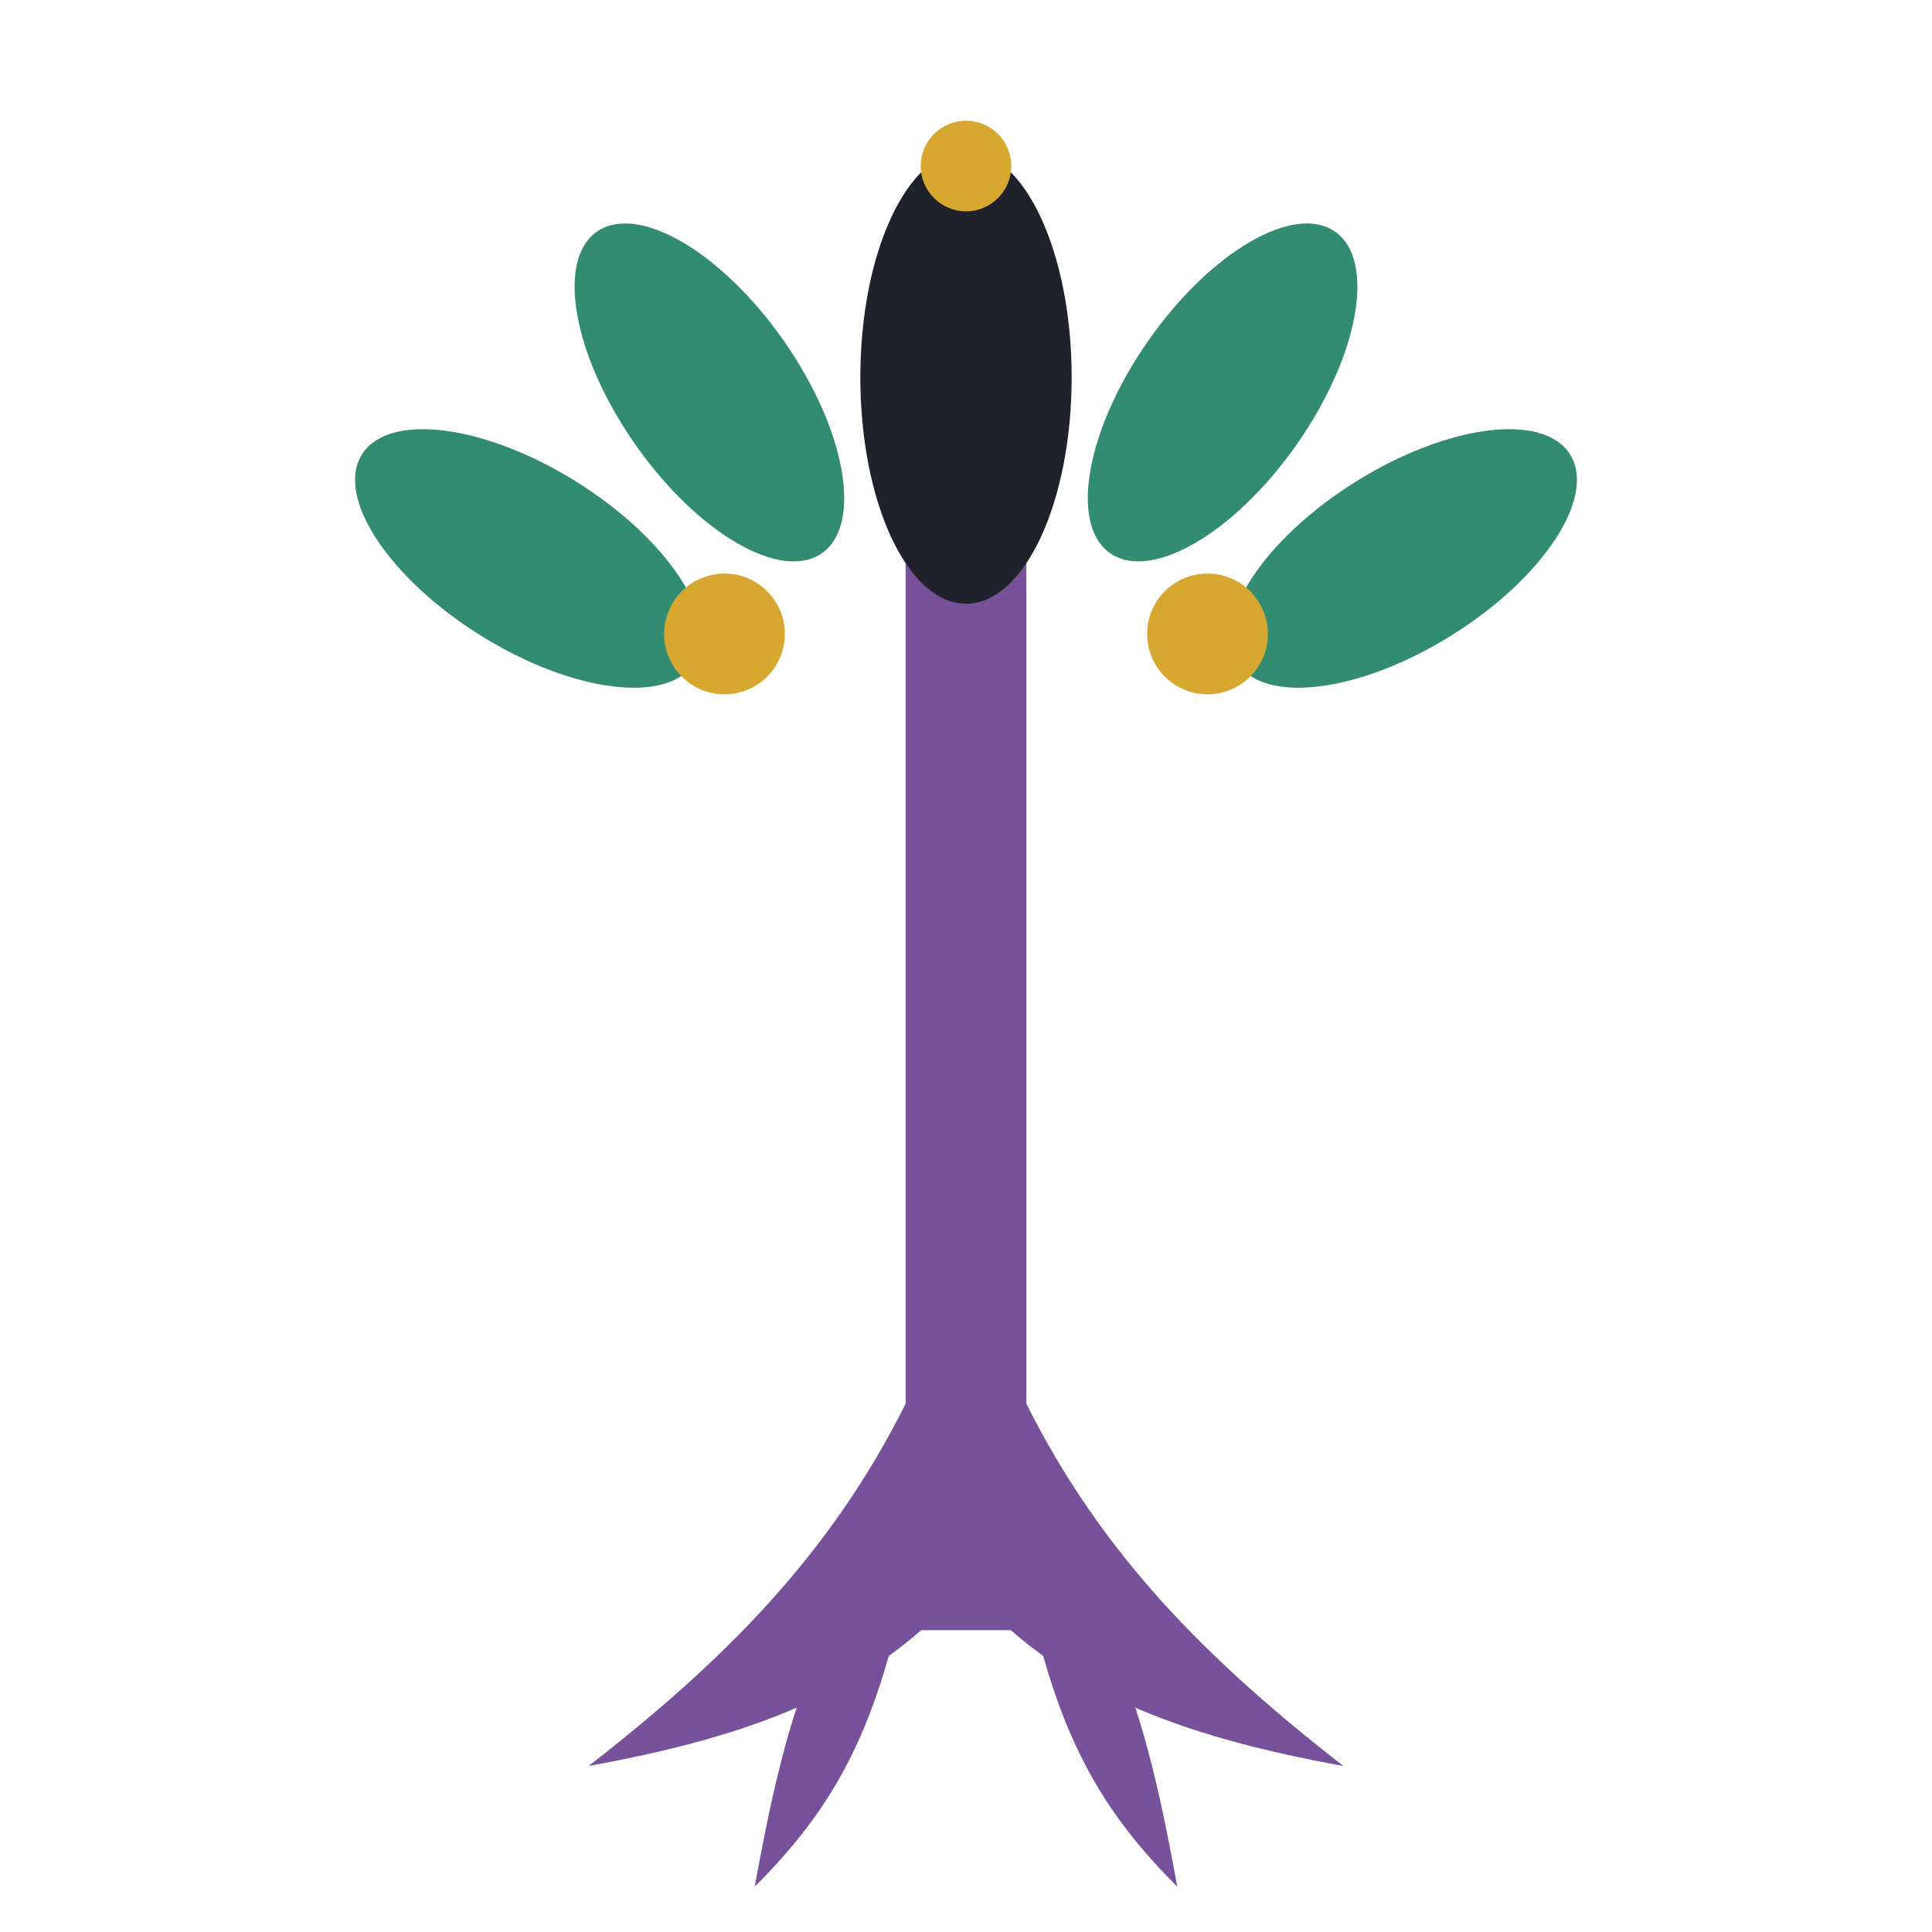
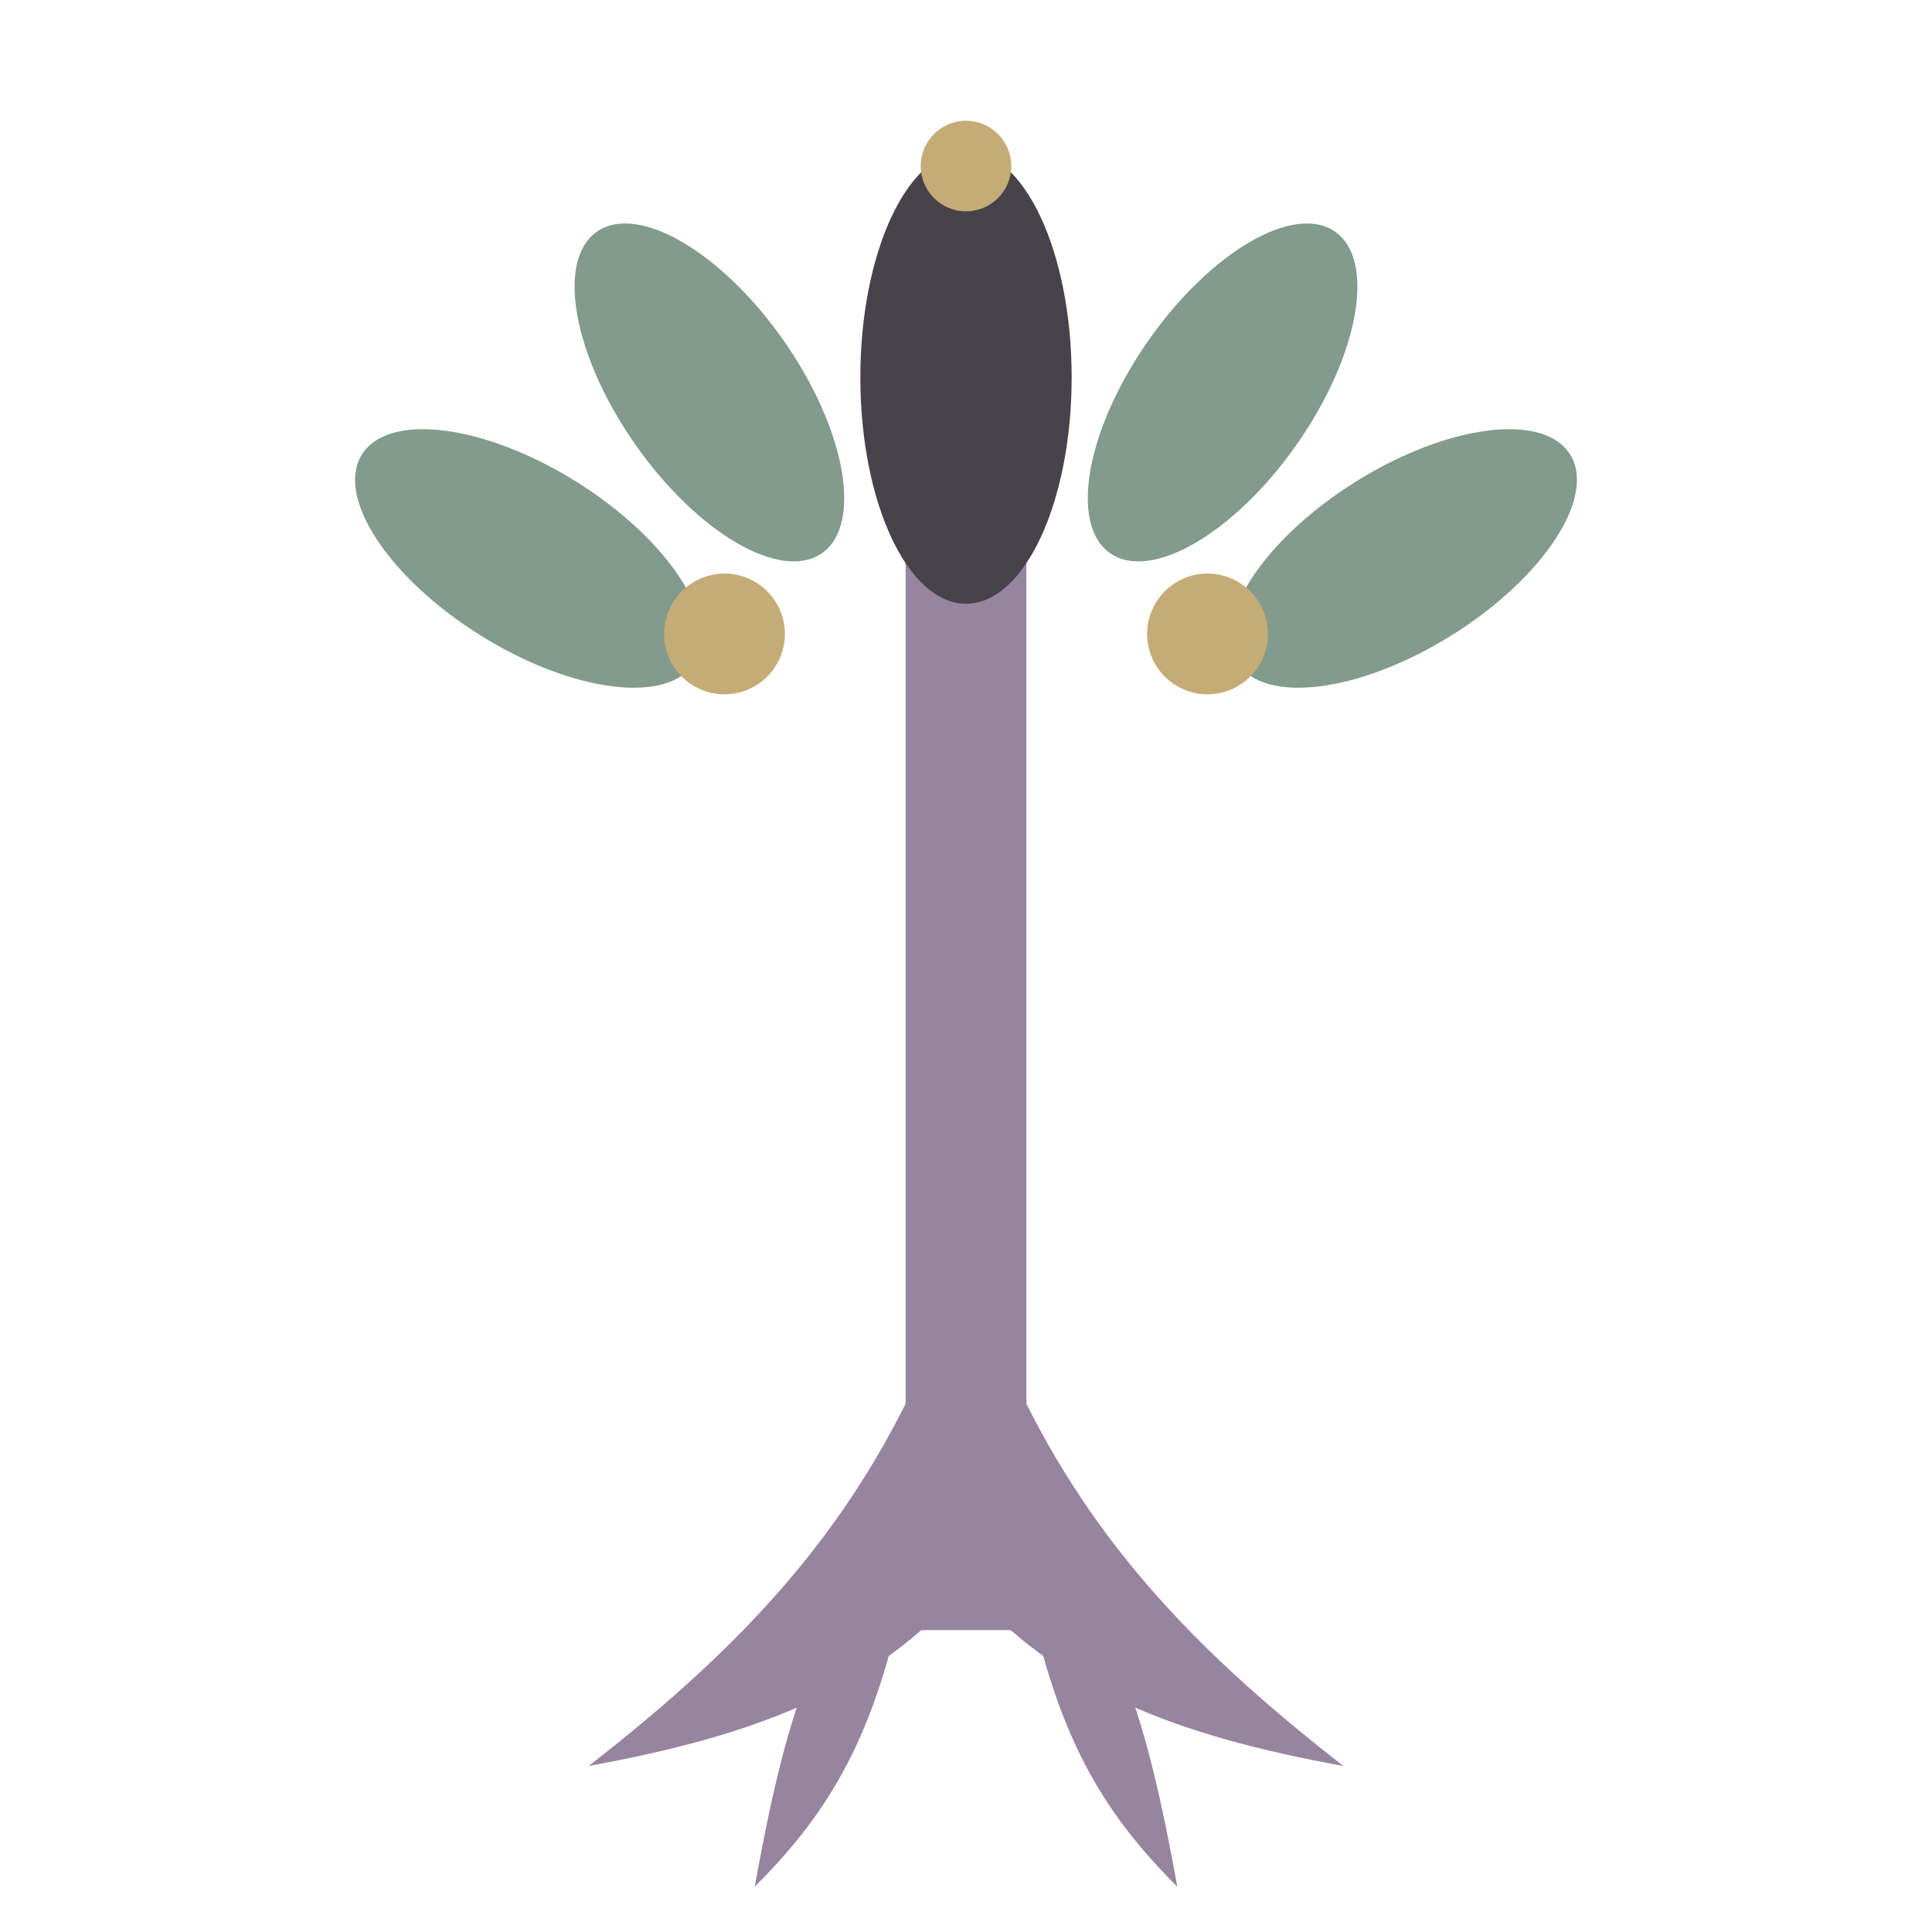
<svg xmlns="http://www.w3.org/2000/svg" viewBox="0 0 128 128" role="img" aria-labelledby="title desc">
-   <g fill="#318C72">
+   <g fill="#829B8C">
    <ellipse cx="47" cy="26" rx="6" ry="13" transform="rotate(-35 47 26)" />
    <ellipse cx="81" cy="26" rx="6" ry="13" transform="rotate(35 81 26)" />
    <ellipse cx="35" cy="37" rx="6" ry="13" transform="rotate(-58 35 37)" />
    <ellipse cx="93" cy="37" rx="6" ry="13" transform="rotate(58 93 37)" />
  </g>
-   <g fill="#77529B">
+   <g fill="#97849F">
    <path d="M60 32h8v76h-8z" />
    <path d="M64 105c-6 7-14 10-25 12 9-7 16-14 21-24zm0 0c6 7 14 10 25 12-9-7-16-14-21-24z" />
    <path d="M60 105c-2 10-5 15-10 20 2-11 4-18 10-24zm8 0c2 10 5 15 10 20-2-11-4-18-10-24z" />
  </g>
-   <ellipse cx="64" cy="25" rx="7" ry="15" fill="#20222B" />
-   <g fill="#D6A82F">
+   <ellipse cx="64" cy="25" rx="7" ry="15" fill="#48434B" />
+   <g fill="#C5AC76">
    <circle cx="48" cy="42" r="4" />
    <circle cx="80" cy="42" r="4" />
    <circle cx="64" cy="11" r="3" />
  </g>
</svg>
